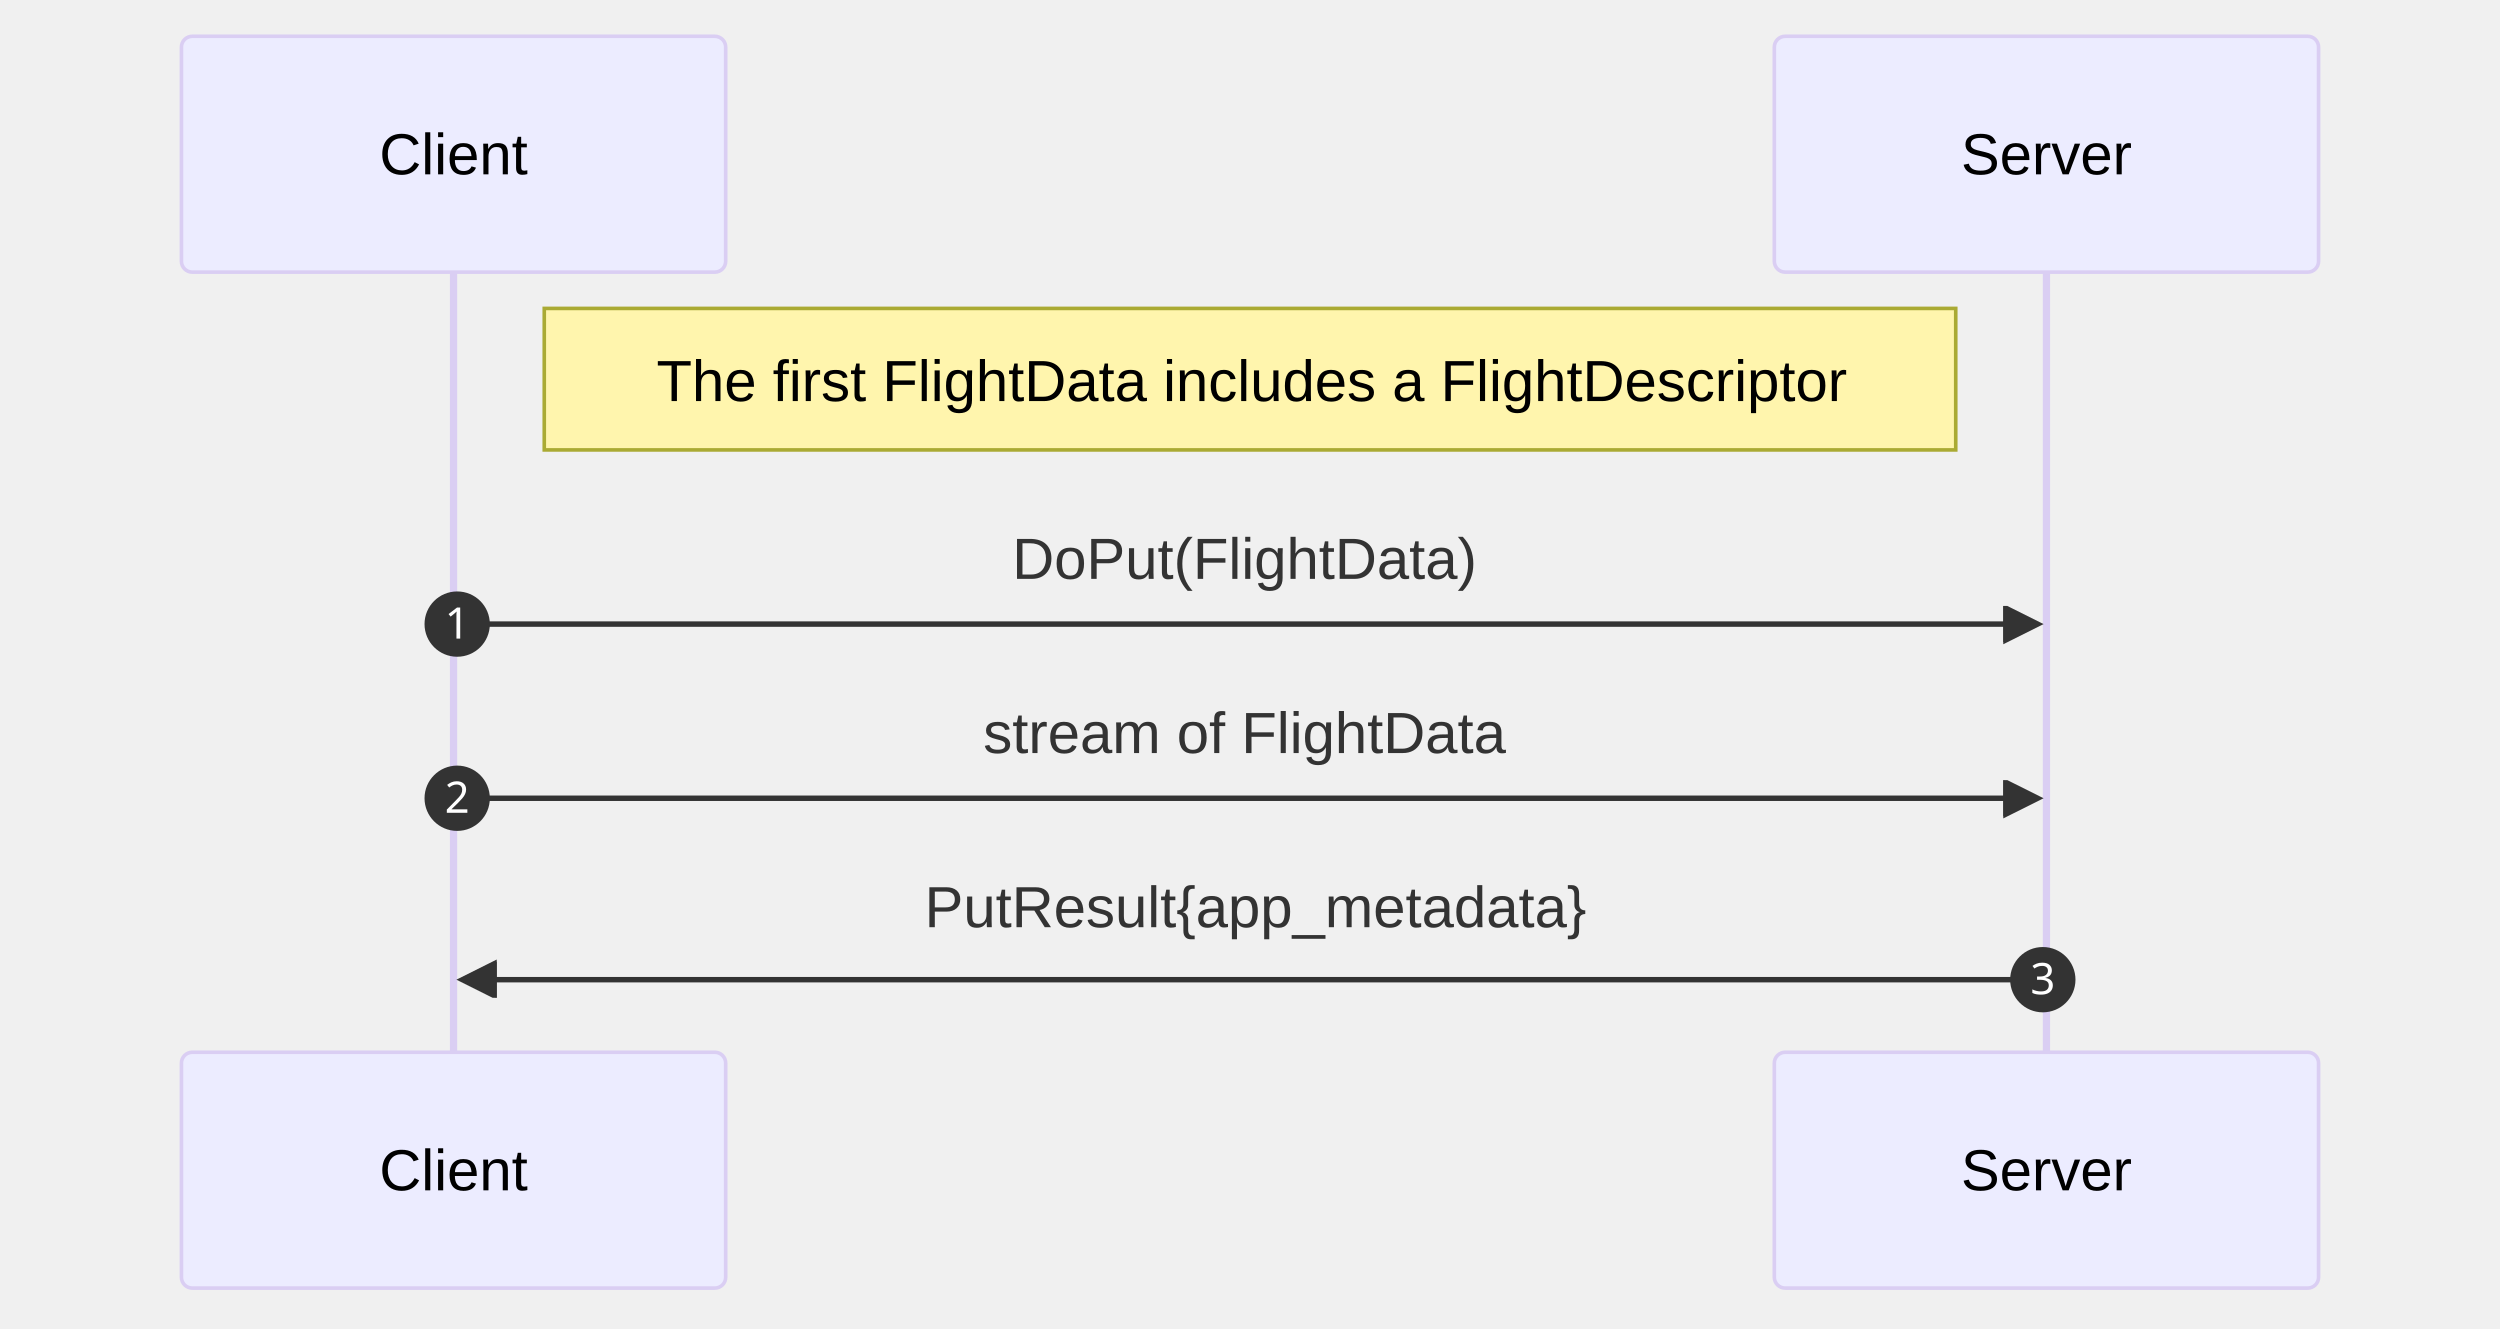
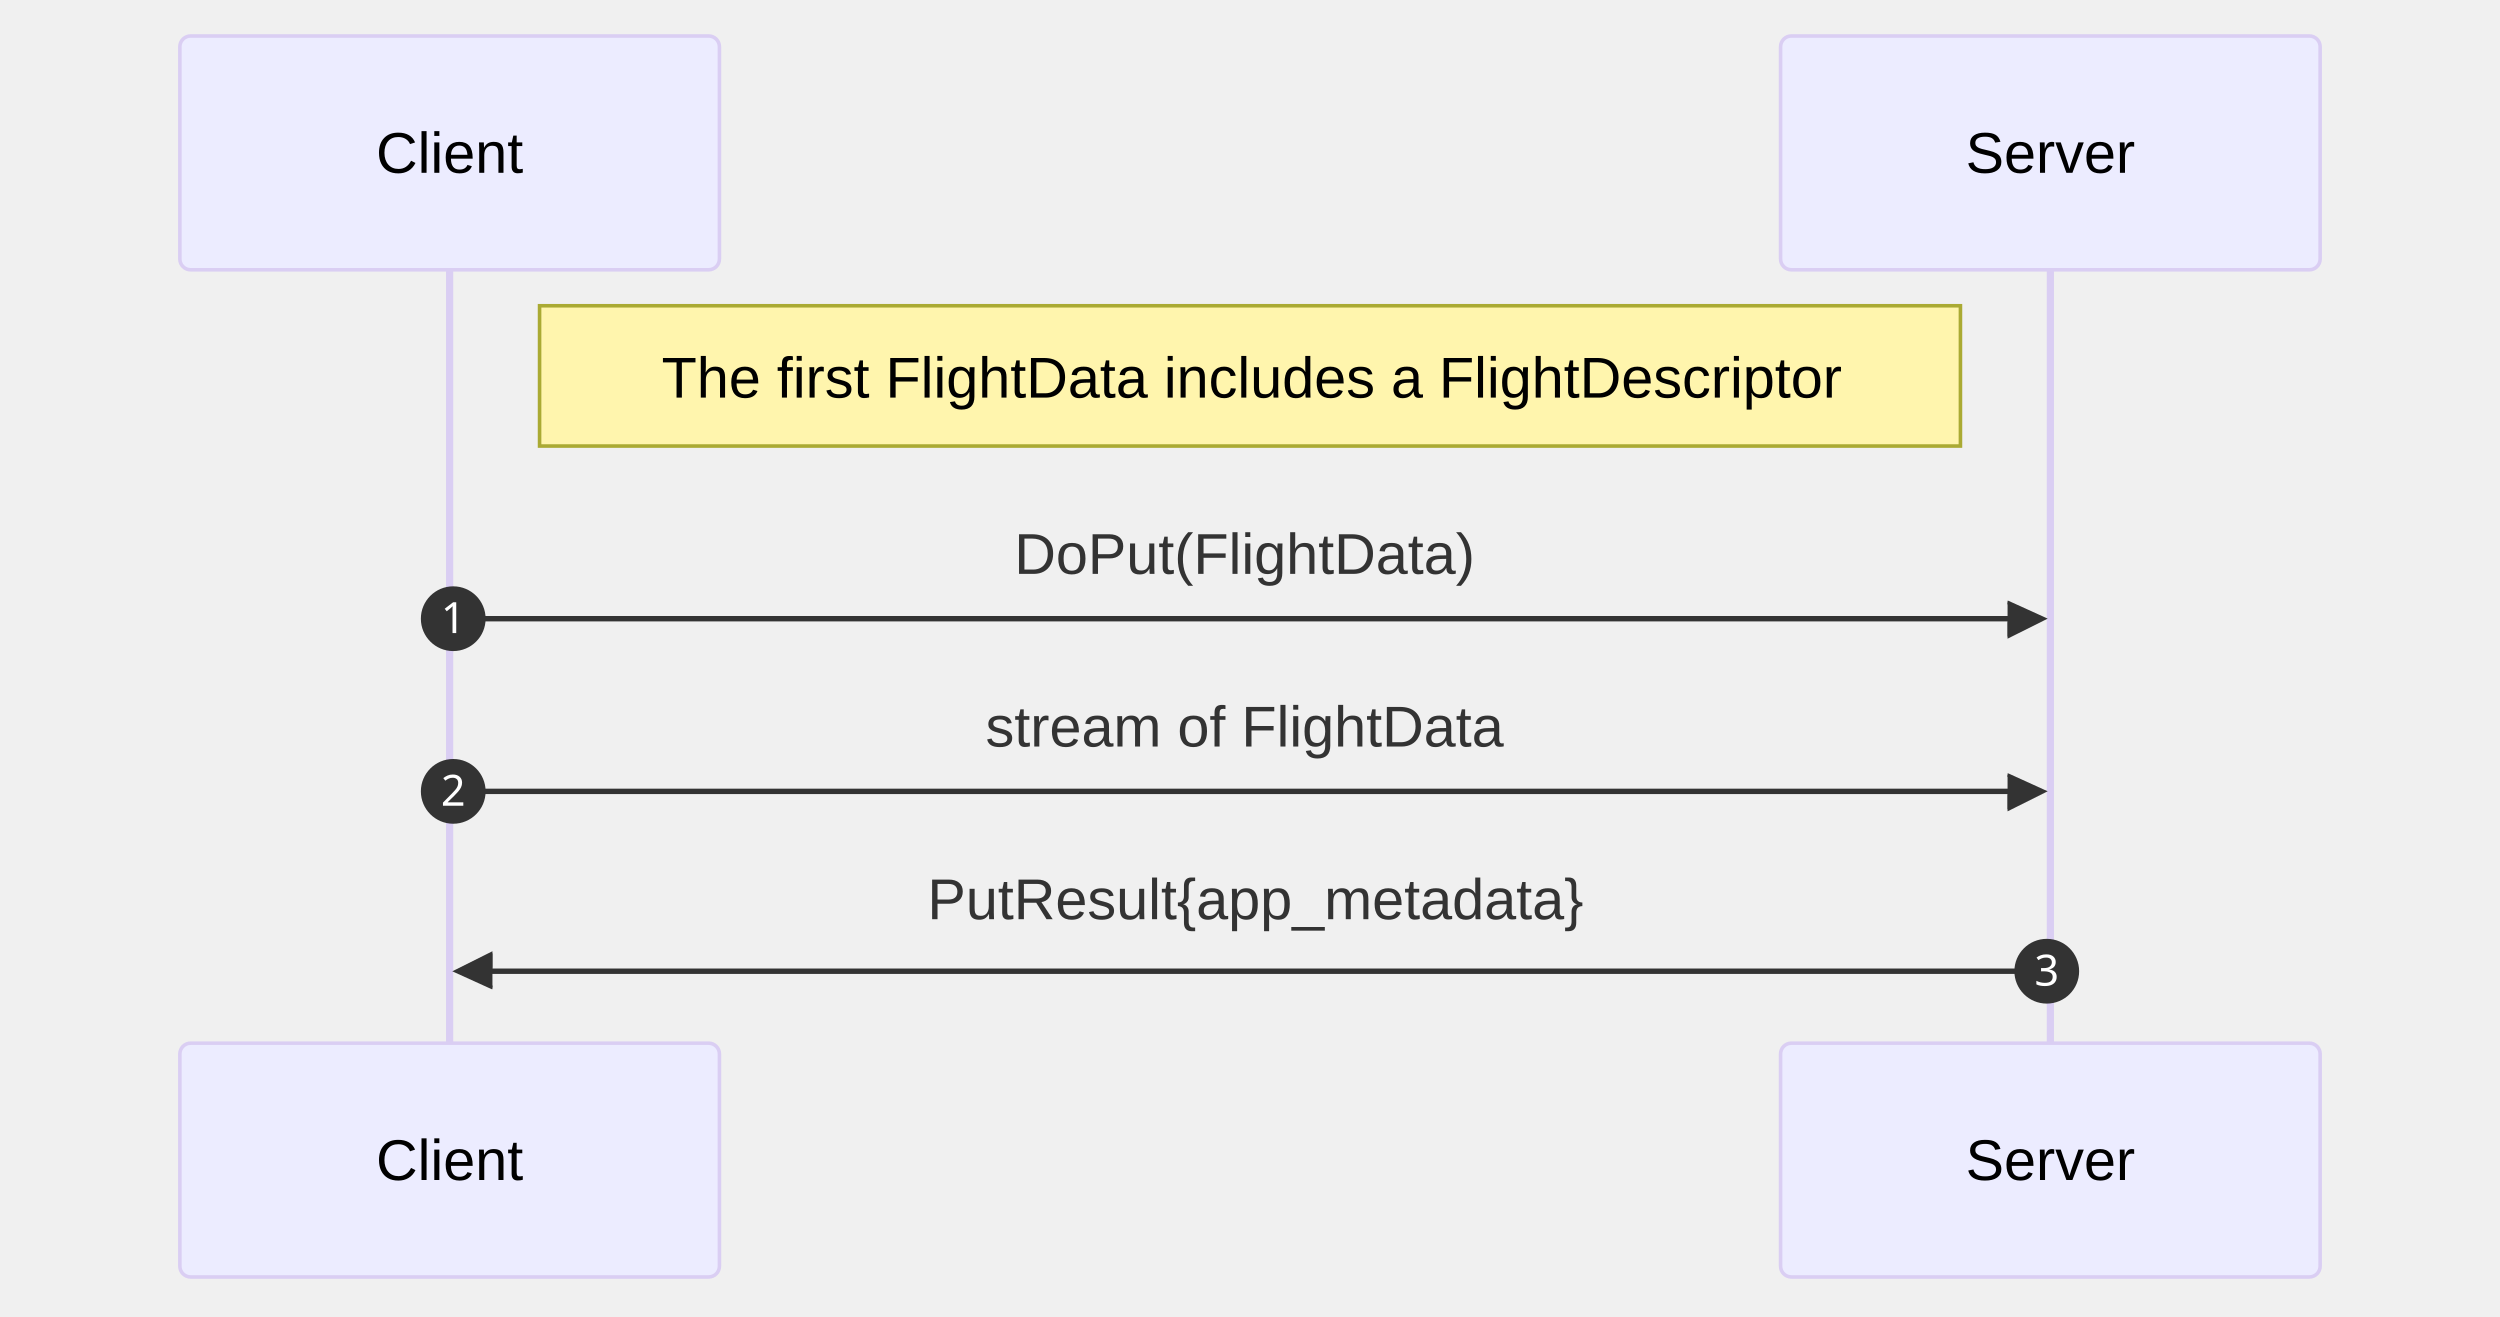
- <svg xmlns="http://www.w3.org/2000/svg" aria-roledescription="sequence" role="graphics-document document" viewBox="-50 -10 689 366" style="max-width: 689px; background-color: white;" width="100%" id="my-svg">
+ <svg xmlns="http://www.w3.org/2000/svg" aria-roledescription="sequence" role="graphics-document document" viewBox="-50 -10 695 366" style="max-width: 695px; background-color: white;" width="100%" id="my-svg">
  <g>
-     <rect class="actor actor-bottom" ry="3" rx="3" name="Server" height="65" width="150" stroke="#666" fill="#eaeaea" y="280" x="439" />
-     <text style="text-anchor: middle; font-size: 16px; font-weight: 400;" class="actor" alignment-baseline="central" dominant-baseline="central" y="312.5" x="514">
-       <tspan dy="0" x="514">Server</tspan>
+     <rect class="actor actor-bottom" ry="3" rx="3" name="Server" height="65" width="150" stroke="#666" fill="#eaeaea" y="280" x="445" />
+     <text style="text-anchor: middle; font-size: 16px; font-weight: 400;" class="actor actor-box" alignment-baseline="central" dominant-baseline="central" y="312.5" x="520">
+       <tspan dy="0" x="520">Server</tspan>
    </text>
  </g>
  <g>
    <rect class="actor actor-bottom" ry="3" rx="3" name="Client" height="65" width="150" stroke="#666" fill="#eaeaea" y="280" x="0" />
-     <text style="text-anchor: middle; font-size: 16px; font-weight: 400;" class="actor" alignment-baseline="central" dominant-baseline="central" y="312.5" x="75">
+     <text style="text-anchor: middle; font-size: 16px; font-weight: 400;" class="actor actor-box" alignment-baseline="central" dominant-baseline="central" y="312.5" x="75">
      <tspan dy="0" x="75">Client</tspan>
    </text>
  </g>
  <g>
-     <line stroke="#999" stroke-width="0.5px" class="200" y2="280" x2="514" y1="5" x1="514" id="actor1" />
+     <line name="Server" stroke="#999" stroke-width="0.5px" class="actor-line 200" y2="280" x2="520" y1="65" x1="520" id="actor1" />
    <g id="root-1">
-       <rect class="actor actor-top" ry="3" rx="3" name="Server" height="65" width="150" stroke="#666" fill="#eaeaea" y="0" x="439" />
-       <text style="text-anchor: middle; font-size: 16px; font-weight: 400;" class="actor" alignment-baseline="central" dominant-baseline="central" y="32.5" x="514">
-         <tspan dy="0" x="514">Server</tspan>
+       <rect class="actor actor-top" ry="3" rx="3" name="Server" height="65" width="150" stroke="#666" fill="#eaeaea" y="0" x="445" />
+       <text style="text-anchor: middle; font-size: 16px; font-weight: 400;" class="actor actor-box" alignment-baseline="central" dominant-baseline="central" y="32.5" x="520">
+         <tspan dy="0" x="520">Server</tspan>
      </text>
    </g>
  </g>
  <g>
-     <line stroke="#999" stroke-width="0.5px" class="200" y2="280" x2="75" y1="5" x1="75" id="actor0" />
+     <line name="Client" stroke="#999" stroke-width="0.5px" class="actor-line 200" y2="280" x2="75" y1="65" x1="75" id="actor0" />
    <g id="root-0">
      <rect class="actor actor-top" ry="3" rx="3" name="Client" height="65" width="150" stroke="#666" fill="#eaeaea" y="0" x="0" />
-       <text style="text-anchor: middle; font-size: 16px; font-weight: 400;" class="actor" alignment-baseline="central" dominant-baseline="central" y="32.5" x="75">
+       <text style="text-anchor: middle; font-size: 16px; font-weight: 400;" class="actor actor-box" alignment-baseline="central" dominant-baseline="central" y="32.5" x="75">
        <tspan dy="0" x="75">Client</tspan>
      </text>
    </g>
  </g>
-   <style>#my-svg{font-family:"trebuchet ms",verdana,arial,sans-serif;font-size:16px;fill:#333;}#my-svg .error-icon{fill:#552222;}#my-svg .error-text{fill:#552222;stroke:#552222;}#my-svg .edge-thickness-normal{stroke-width:2px;}#my-svg .edge-thickness-thick{stroke-width:3.5px;}#my-svg .edge-pattern-solid{stroke-dasharray:0;}#my-svg .edge-pattern-dashed{stroke-dasharray:3;}#my-svg .edge-pattern-dotted{stroke-dasharray:2;}#my-svg .marker{fill:#333333;stroke:#333333;}#my-svg .marker.cross{stroke:#333333;}#my-svg svg{font-family:"trebuchet ms",verdana,arial,sans-serif;font-size:16px;}#my-svg .actor{stroke:hsl(259.626, 59.777%, 87.902%);fill:#ECECFF;}#my-svg text.actor&gt;tspan{fill:black;stroke:none;}#my-svg .actor-line{stroke:grey;}#my-svg .messageLine0{stroke-width:1.5;stroke-dasharray:none;stroke:#333;}#my-svg .messageLine1{stroke-width:1.5;stroke-dasharray:2,2;stroke:#333;}#my-svg #arrowhead path{fill:#333;stroke:#333;}#my-svg .sequenceNumber{fill:white;}#my-svg #sequencenumber{fill:#333;}#my-svg #crosshead path{fill:#333;stroke:#333;}#my-svg .messageText{fill:#333;stroke:none;}#my-svg .labelBox{stroke:hsl(259.626, 59.777%, 87.902%);fill:#ECECFF;}#my-svg .labelText,#my-svg .labelText&gt;tspan{fill:black;stroke:none;}#my-svg .loopText,#my-svg .loopText&gt;tspan{fill:black;stroke:none;}#my-svg .loopLine{stroke-width:2px;stroke-dasharray:2,2;stroke:hsl(259.626, 59.777%, 87.902%);fill:hsl(259.626, 59.777%, 87.902%);}#my-svg .note{stroke:#aaaa33;fill:#fff5ad;}#my-svg .noteText,#my-svg .noteText&gt;tspan{fill:black;stroke:none;}#my-svg .activation0{fill:#f4f4f4;stroke:#666;}#my-svg .activation1{fill:#f4f4f4;stroke:#666;}#my-svg .activation2{fill:#f4f4f4;stroke:#666;}#my-svg .actorPopupMenu{position:absolute;}#my-svg .actorPopupMenuPanel{position:absolute;fill:#ECECFF;box-shadow:0px 8px 16px 0px rgba(0,0,0,0.2);filter:drop-shadow(3px 5px 2px rgb(0 0 0 / 0.4));}#my-svg .actor-man line{stroke:hsl(259.626, 59.777%, 87.902%);fill:#ECECFF;}#my-svg .actor-man circle,#my-svg line{stroke:hsl(259.626, 59.777%, 87.902%);fill:#ECECFF;stroke-width:2px;}#my-svg :root{--mermaid-font-family:"trebuchet ms",verdana,arial,sans-serif;}</style>
+   <style>#my-svg{font-family:"trebuchet ms",verdana,arial,sans-serif;font-size:16px;fill:#333;}#my-svg .error-icon{fill:#552222;}#my-svg .error-text{fill:#552222;stroke:#552222;}#my-svg .edge-thickness-normal{stroke-width:1px;}#my-svg .edge-thickness-thick{stroke-width:3.5px;}#my-svg .edge-pattern-solid{stroke-dasharray:0;}#my-svg .edge-thickness-invisible{stroke-width:0;fill:none;}#my-svg .edge-pattern-dashed{stroke-dasharray:3;}#my-svg .edge-pattern-dotted{stroke-dasharray:2;}#my-svg .marker{fill:#333333;stroke:#333333;}#my-svg .marker.cross{stroke:#333333;}#my-svg svg{font-family:"trebuchet ms",verdana,arial,sans-serif;font-size:16px;}#my-svg p{margin:0;}#my-svg .actor{stroke:hsl(259.626, 59.777%, 87.902%);fill:#ECECFF;}#my-svg text.actor&gt;tspan{fill:black;stroke:none;}#my-svg .actor-line{stroke:hsl(259.626, 59.777%, 87.902%);}#my-svg .messageLine0{stroke-width:1.5;stroke-dasharray:none;stroke:#333;}#my-svg .messageLine1{stroke-width:1.5;stroke-dasharray:2,2;stroke:#333;}#my-svg #arrowhead path{fill:#333;stroke:#333;}#my-svg .sequenceNumber{fill:white;}#my-svg #sequencenumber{fill:#333;}#my-svg #crosshead path{fill:#333;stroke:#333;}#my-svg .messageText{fill:#333;stroke:none;}#my-svg .labelBox{stroke:hsl(259.626, 59.777%, 87.902%);fill:#ECECFF;}#my-svg .labelText,#my-svg .labelText&gt;tspan{fill:black;stroke:none;}#my-svg .loopText,#my-svg .loopText&gt;tspan{fill:black;stroke:none;}#my-svg .loopLine{stroke-width:2px;stroke-dasharray:2,2;stroke:hsl(259.626, 59.777%, 87.902%);fill:hsl(259.626, 59.777%, 87.902%);}#my-svg .note{stroke:#aaaa33;fill:#fff5ad;}#my-svg .noteText,#my-svg .noteText&gt;tspan{fill:black;stroke:none;}#my-svg .activation0{fill:#f4f4f4;stroke:#666;}#my-svg .activation1{fill:#f4f4f4;stroke:#666;}#my-svg .activation2{fill:#f4f4f4;stroke:#666;}#my-svg .actorPopupMenu{position:absolute;}#my-svg .actorPopupMenuPanel{position:absolute;fill:#ECECFF;box-shadow:0px 8px 16px 0px rgba(0,0,0,0.2);filter:drop-shadow(3px 5px 2px rgb(0 0 0 / 0.4));}#my-svg .actor-man line{stroke:hsl(259.626, 59.777%, 87.902%);fill:#ECECFF;}#my-svg .actor-man circle,#my-svg line{stroke:hsl(259.626, 59.777%, 87.902%);fill:#ECECFF;stroke-width:2px;}#my-svg :root{--mermaid-font-family:"trebuchet ms",verdana,arial,sans-serif;}</style>
  <g />
  <defs>
    <symbol height="24" width="24" id="computer">
      <path d="M2 2v13h20v-13h-20zm18 11h-16v-9h16v9zm-10.228 6l.466-1h3.524l.467 1h-4.457zm14.228 3h-24l2-6h2.104l-1.33 4h18.45l-1.297-4h2.073l2 6zm-5-10h-14v-7h14v7z" transform="scale(.5)" />
    </symbol>
  </defs>
  <defs>
    <symbol clip-rule="evenodd" fill-rule="evenodd" id="database">
      <path d="M12.258.001l.256.004.255.005.253.008.251.01.249.012.247.015.246.016.242.019.241.02.239.023.236.024.233.027.231.028.229.031.225.032.223.034.22.036.217.038.214.04.211.041.208.043.205.045.201.046.198.048.194.05.191.051.187.053.183.054.18.056.175.057.172.059.168.06.163.061.16.063.155.064.15.066.074.033.073.033.071.034.07.034.069.035.068.035.067.035.066.035.064.036.064.036.062.036.06.036.06.037.058.037.058.037.055.038.055.038.053.038.052.038.051.039.05.039.048.039.047.039.045.04.044.04.043.04.041.04.04.041.039.041.037.041.036.041.034.041.033.042.032.042.03.042.029.042.027.042.026.043.024.043.023.043.021.043.02.043.018.044.017.043.015.044.013.044.012.044.011.045.009.044.007.045.006.045.004.045.002.045.001.045v17l-.001.045-.002.045-.004.045-.006.045-.007.045-.009.044-.011.045-.012.044-.013.044-.015.044-.017.043-.018.044-.02.043-.021.043-.023.043-.024.043-.026.043-.027.042-.029.042-.03.042-.032.042-.033.042-.034.041-.036.041-.037.041-.039.041-.04.041-.041.04-.043.04-.044.04-.045.04-.047.039-.048.039-.05.039-.051.039-.052.038-.053.038-.055.038-.055.038-.058.037-.058.037-.06.037-.06.036-.062.036-.064.036-.064.036-.066.035-.067.035-.068.035-.069.035-.07.034-.071.034-.073.033-.074.033-.15.066-.155.064-.16.063-.163.061-.168.06-.172.059-.175.057-.18.056-.183.054-.187.053-.191.051-.194.05-.198.048-.201.046-.205.045-.208.043-.211.041-.214.04-.217.038-.22.036-.223.034-.225.032-.229.031-.231.028-.233.027-.236.024-.239.023-.241.02-.242.019-.246.016-.247.015-.249.012-.251.01-.253.008-.255.005-.256.004-.258.001-.258-.001-.256-.004-.255-.005-.253-.008-.251-.01-.249-.012-.247-.015-.245-.016-.243-.019-.241-.02-.238-.023-.236-.024-.234-.027-.231-.028-.228-.031-.226-.032-.223-.034-.22-.036-.217-.038-.214-.04-.211-.041-.208-.043-.204-.045-.201-.046-.198-.048-.195-.05-.19-.051-.187-.053-.184-.054-.179-.056-.176-.057-.172-.059-.167-.06-.164-.061-.159-.063-.155-.064-.151-.066-.074-.033-.072-.033-.072-.034-.07-.034-.069-.035-.068-.035-.067-.035-.066-.035-.064-.036-.063-.036-.062-.036-.061-.036-.06-.037-.058-.037-.057-.037-.056-.038-.055-.038-.053-.038-.052-.038-.051-.039-.049-.039-.049-.039-.046-.039-.046-.04-.044-.04-.043-.04-.041-.04-.04-.041-.039-.041-.037-.041-.036-.041-.034-.041-.033-.042-.032-.042-.03-.042-.029-.042-.027-.042-.026-.043-.024-.043-.023-.043-.021-.043-.02-.043-.018-.044-.017-.043-.015-.044-.013-.044-.012-.044-.011-.045-.009-.044-.007-.045-.006-.045-.004-.045-.002-.045-.001-.045v-17l.001-.045.002-.045.004-.045.006-.045.007-.045.009-.044.011-.045.012-.044.013-.044.015-.044.017-.043.018-.044.02-.043.021-.043.023-.043.024-.043.026-.043.027-.042.029-.042.03-.042.032-.042.033-.042.034-.041.036-.041.037-.041.039-.041.04-.041.041-.04.043-.04.044-.04.046-.04.046-.039.049-.039.049-.039.051-.039.052-.038.053-.038.055-.038.056-.038.057-.037.058-.037.06-.037.061-.036.062-.036.063-.036.064-.036.066-.035.067-.035.068-.035.069-.035.07-.034.072-.034.072-.033.074-.033.151-.066.155-.064.159-.063.164-.061.167-.06.172-.059.176-.057.179-.056.184-.054.187-.053.19-.051.195-.05.198-.048.201-.046.204-.045.208-.043.211-.041.214-.04.217-.038.22-.036.223-.034.226-.032.228-.031.231-.028.234-.027.236-.024.238-.023.241-.02.243-.019.245-.016.247-.015.249-.012.251-.01.253-.008.255-.005.256-.004.258-.001.258.001zm-9.258 20.499v.01l.001.021.003.021.004.022.005.021.006.022.007.022.009.023.01.022.011.023.012.023.013.023.015.023.016.024.017.023.018.024.019.024.021.024.022.025.023.024.024.025.052.049.056.05.061.051.066.051.07.051.075.051.079.052.084.052.088.052.092.052.097.052.102.051.105.052.11.052.114.051.119.051.123.051.127.05.131.05.135.05.139.048.144.049.147.047.152.047.155.047.16.045.163.045.167.043.171.043.176.041.178.041.183.039.187.039.19.037.194.035.197.035.202.033.204.031.209.03.212.029.216.027.219.025.222.024.226.021.23.02.233.018.236.016.24.015.243.012.246.01.249.008.253.005.256.004.259.001.26-.001.257-.004.254-.005.25-.008.247-.011.244-.012.241-.014.237-.016.233-.018.231-.021.226-.021.224-.024.22-.026.216-.027.212-.028.21-.031.205-.031.202-.034.198-.034.194-.036.191-.037.187-.039.183-.04.179-.04.175-.042.172-.043.168-.044.163-.045.16-.046.155-.046.152-.047.148-.048.143-.049.139-.049.136-.05.131-.05.126-.05.123-.051.118-.052.114-.051.11-.052.106-.052.101-.052.096-.052.092-.052.088-.053.083-.051.079-.052.074-.052.07-.051.065-.051.06-.051.056-.05.051-.05.023-.024.023-.025.021-.024.02-.024.019-.024.018-.024.017-.024.015-.023.014-.024.013-.023.012-.023.01-.023.01-.022.008-.022.006-.022.006-.022.004-.022.004-.021.001-.021.001-.021v-4.127l-.077.055-.08.053-.083.054-.085.053-.087.052-.09.052-.093.051-.095.05-.097.05-.1.049-.102.049-.105.048-.106.047-.109.047-.111.046-.114.045-.115.045-.118.044-.12.043-.122.042-.124.042-.126.041-.128.04-.13.04-.132.038-.134.038-.135.037-.138.037-.139.035-.142.035-.143.034-.144.033-.147.032-.148.031-.15.03-.151.03-.153.029-.154.027-.156.027-.158.026-.159.025-.161.024-.162.023-.163.022-.165.021-.166.02-.167.019-.169.018-.169.017-.171.016-.173.015-.173.014-.175.013-.175.012-.177.011-.178.01-.179.008-.179.008-.181.006-.182.005-.182.004-.184.003-.184.002h-.37l-.184-.002-.184-.003-.182-.004-.182-.005-.181-.006-.179-.008-.179-.008-.178-.01-.176-.011-.176-.012-.175-.013-.173-.014-.172-.015-.171-.016-.17-.017-.169-.018-.167-.019-.166-.02-.165-.021-.163-.022-.162-.023-.161-.024-.159-.025-.157-.026-.156-.027-.155-.027-.153-.029-.151-.03-.15-.03-.148-.031-.146-.032-.145-.033-.143-.034-.141-.035-.14-.035-.137-.037-.136-.037-.134-.038-.132-.038-.13-.04-.128-.04-.126-.041-.124-.042-.122-.042-.12-.044-.117-.043-.116-.045-.113-.045-.112-.046-.109-.047-.106-.047-.105-.048-.102-.049-.1-.049-.097-.05-.095-.05-.093-.052-.09-.051-.087-.052-.085-.053-.083-.054-.08-.054-.077-.054v4.127zm0-5.654v.011l.001.021.003.021.004.021.005.022.006.022.007.022.009.022.01.022.011.023.012.023.013.023.015.024.016.023.017.024.018.024.019.024.021.024.022.024.023.025.024.024.052.05.056.05.061.05.066.051.07.051.075.052.079.051.084.052.088.052.092.052.097.052.102.052.105.052.11.051.114.051.119.052.123.05.127.051.131.05.135.049.139.049.144.048.147.048.152.047.155.046.16.045.163.045.167.044.171.042.176.042.178.04.183.04.187.038.19.037.194.036.197.034.202.033.204.032.209.03.212.028.216.027.219.025.222.024.226.022.23.02.233.018.236.016.24.014.243.012.246.01.249.008.253.006.256.003.259.001.26-.001.257-.003.254-.006.25-.008.247-.01.244-.012.241-.015.237-.016.233-.018.231-.02.226-.022.224-.024.22-.025.216-.027.212-.029.21-.03.205-.032.202-.033.198-.035.194-.036.191-.037.187-.039.183-.039.179-.041.175-.042.172-.043.168-.044.163-.045.16-.045.155-.047.152-.047.148-.048.143-.048.139-.05.136-.049.131-.05.126-.051.123-.051.118-.051.114-.052.11-.052.106-.052.101-.052.096-.052.092-.052.088-.052.083-.052.079-.052.074-.051.07-.052.065-.051.06-.05.056-.051.051-.049.023-.025.023-.024.021-.025.02-.024.019-.024.018-.024.017-.024.015-.023.014-.023.013-.024.012-.022.01-.023.01-.023.008-.022.006-.022.006-.022.004-.021.004-.022.001-.021.001-.021v-4.139l-.077.054-.08.054-.083.054-.085.052-.087.053-.09.051-.093.051-.095.051-.097.05-.1.049-.102.049-.105.048-.106.047-.109.047-.111.046-.114.045-.115.044-.118.044-.12.044-.122.042-.124.042-.126.041-.128.04-.13.039-.132.039-.134.038-.135.037-.138.036-.139.036-.142.035-.143.033-.144.033-.147.033-.148.031-.15.03-.151.03-.153.028-.154.028-.156.027-.158.026-.159.025-.161.024-.162.023-.163.022-.165.021-.166.02-.167.019-.169.018-.169.017-.171.016-.173.015-.173.014-.175.013-.175.012-.177.011-.178.009-.179.009-.179.007-.181.007-.182.005-.182.004-.184.003-.184.002h-.37l-.184-.002-.184-.003-.182-.004-.182-.005-.181-.007-.179-.007-.179-.009-.178-.009-.176-.011-.176-.012-.175-.013-.173-.014-.172-.015-.171-.016-.17-.017-.169-.018-.167-.019-.166-.02-.165-.021-.163-.022-.162-.023-.161-.024-.159-.025-.157-.026-.156-.027-.155-.028-.153-.028-.151-.03-.15-.03-.148-.031-.146-.033-.145-.033-.143-.033-.141-.035-.14-.036-.137-.036-.136-.037-.134-.038-.132-.039-.13-.039-.128-.04-.126-.041-.124-.042-.122-.043-.12-.043-.117-.044-.116-.044-.113-.046-.112-.046-.109-.046-.106-.047-.105-.048-.102-.049-.1-.049-.097-.05-.095-.051-.093-.051-.09-.051-.087-.053-.085-.052-.083-.054-.08-.054-.077-.054v4.139zm0-5.666v.011l.001.02.003.022.004.021.005.022.006.021.007.022.009.023.01.022.011.023.012.023.013.023.015.023.016.024.017.024.018.023.019.024.021.025.022.024.023.024.024.025.052.05.056.05.061.05.066.051.07.051.075.052.079.051.084.052.088.052.092.052.097.052.102.052.105.051.11.052.114.051.119.051.123.051.127.05.131.05.135.05.139.049.144.048.147.048.152.047.155.046.16.045.163.045.167.043.171.043.176.042.178.04.183.04.187.038.19.037.194.036.197.034.202.033.204.032.209.03.212.028.216.027.219.025.222.024.226.021.23.02.233.018.236.017.24.014.243.012.246.01.249.008.253.006.256.003.259.001.26-.001.257-.003.254-.006.25-.008.247-.01.244-.013.241-.014.237-.016.233-.018.231-.02.226-.022.224-.024.22-.025.216-.027.212-.029.21-.03.205-.032.202-.033.198-.035.194-.036.191-.037.187-.039.183-.039.179-.041.175-.042.172-.043.168-.044.163-.045.16-.045.155-.047.152-.047.148-.048.143-.049.139-.049.136-.049.131-.051.126-.05.123-.051.118-.052.114-.051.11-.052.106-.052.101-.052.096-.052.092-.052.088-.052.083-.052.079-.052.074-.052.07-.051.065-.051.06-.051.056-.05.051-.049.023-.025.023-.025.021-.024.02-.024.019-.024.018-.024.017-.024.015-.023.014-.024.013-.023.012-.023.01-.022.01-.023.008-.022.006-.022.006-.022.004-.022.004-.021.001-.021.001-.021v-4.153l-.077.054-.08.054-.083.053-.085.053-.087.053-.09.051-.093.051-.095.051-.097.05-.1.049-.102.048-.105.048-.106.048-.109.046-.111.046-.114.046-.115.044-.118.044-.12.043-.122.043-.124.042-.126.041-.128.04-.13.039-.132.039-.134.038-.135.037-.138.036-.139.036-.142.034-.143.034-.144.033-.147.032-.148.032-.15.03-.151.03-.153.028-.154.028-.156.027-.158.026-.159.024-.161.024-.162.023-.163.023-.165.021-.166.02-.167.019-.169.018-.169.017-.171.016-.173.015-.173.014-.175.013-.175.012-.177.01-.178.01-.179.009-.179.007-.181.006-.182.006-.182.004-.184.003-.184.001-.185.001-.185-.001-.184-.001-.184-.003-.182-.004-.182-.006-.181-.006-.179-.007-.179-.009-.178-.01-.176-.01-.176-.012-.175-.013-.173-.014-.172-.015-.171-.016-.17-.017-.169-.018-.167-.019-.166-.02-.165-.021-.163-.023-.162-.023-.161-.024-.159-.024-.157-.026-.156-.027-.155-.028-.153-.028-.151-.03-.15-.03-.148-.032-.146-.032-.145-.033-.143-.034-.141-.034-.14-.036-.137-.036-.136-.037-.134-.038-.132-.039-.13-.039-.128-.041-.126-.041-.124-.041-.122-.043-.12-.043-.117-.044-.116-.044-.113-.046-.112-.046-.109-.046-.106-.048-.105-.048-.102-.048-.1-.05-.097-.049-.095-.051-.093-.051-.09-.052-.087-.052-.085-.053-.083-.053-.08-.054-.077-.054v4.153zm8.74-8.179l-.257.004-.254.005-.25.008-.247.011-.244.012-.241.014-.237.016-.233.018-.231.021-.226.022-.224.023-.22.026-.216.027-.212.028-.21.031-.205.032-.202.033-.198.034-.194.036-.191.038-.187.038-.183.04-.179.041-.175.042-.172.043-.168.043-.163.045-.16.046-.155.046-.152.048-.148.048-.143.048-.139.049-.136.05-.131.05-.126.051-.123.051-.118.051-.114.052-.11.052-.106.052-.101.052-.096.052-.092.052-.088.052-.083.052-.079.052-.074.051-.07.052-.065.051-.06.05-.056.05-.051.05-.023.025-.023.024-.021.024-.02.025-.019.024-.018.024-.017.023-.015.024-.014.023-.013.023-.012.023-.01.023-.01.022-.008.022-.006.023-.006.021-.004.022-.004.021-.001.021-.001.021.001.021.001.021.004.021.004.022.006.021.006.023.008.022.01.022.01.023.012.023.013.023.014.023.015.024.017.023.018.024.019.024.02.025.021.024.023.024.023.025.051.05.056.05.06.05.065.051.07.052.074.051.079.052.083.052.088.052.092.052.096.052.101.052.106.052.11.052.114.052.118.051.123.051.126.051.131.05.136.05.139.049.143.048.148.048.152.048.155.046.16.046.163.045.168.043.172.043.175.042.179.041.183.04.187.038.191.038.194.036.198.034.202.033.205.032.21.031.212.028.216.027.22.026.224.023.226.022.231.021.233.018.237.016.241.014.244.012.247.011.25.008.254.005.257.004.26.001.26-.001.257-.004.254-.005.25-.008.247-.011.244-.012.241-.014.237-.016.233-.018.231-.021.226-.022.224-.023.22-.026.216-.027.212-.028.21-.031.205-.032.202-.033.198-.034.194-.036.191-.038.187-.038.183-.04.179-.041.175-.042.172-.043.168-.043.163-.045.16-.046.155-.046.152-.048.148-.048.143-.048.139-.049.136-.05.131-.05.126-.051.123-.051.118-.051.114-.052.11-.052.106-.052.101-.052.096-.052.092-.052.088-.052.083-.052.079-.052.074-.051.07-.052.065-.051.06-.05.056-.05.051-.05.023-.025.023-.024.021-.024.02-.025.019-.024.018-.024.017-.023.015-.024.014-.023.013-.023.012-.023.01-.023.01-.022.008-.022.006-.023.006-.021.004-.022.004-.021.001-.021.001-.021-.001-.021-.001-.021-.004-.021-.004-.022-.006-.021-.006-.023-.008-.022-.01-.022-.01-.023-.012-.023-.013-.023-.014-.023-.015-.024-.017-.023-.018-.024-.019-.024-.02-.025-.021-.024-.023-.024-.023-.025-.051-.05-.056-.05-.06-.05-.065-.051-.07-.052-.074-.051-.079-.052-.083-.052-.088-.052-.092-.052-.096-.052-.101-.052-.106-.052-.11-.052-.114-.052-.118-.051-.123-.051-.126-.051-.131-.05-.136-.05-.139-.049-.143-.048-.148-.048-.152-.048-.155-.046-.16-.046-.163-.045-.168-.043-.172-.043-.175-.042-.179-.041-.183-.04-.187-.038-.191-.038-.194-.036-.198-.034-.202-.033-.205-.032-.21-.031-.212-.028-.216-.027-.22-.026-.224-.023-.226-.022-.231-.021-.233-.018-.237-.016-.241-.014-.244-.012-.247-.011-.25-.008-.254-.005-.257-.004-.26-.001-.26.001z" transform="scale(.5)" />
    </symbol>
  </defs>
  <defs>
    <symbol height="24" width="24" id="clock">
      <path d="M12 2c5.514 0 10 4.486 10 10s-4.486 10-10 10-10-4.486-10-10 4.486-10 10-10zm0-2c-6.627 0-12 5.373-12 12s5.373 12 12 12 12-5.373 12-12-5.373-12-12-12zm5.848 12.459c.202.038.202.333.001.372-1.907.361-6.045 1.111-6.547 1.111-.719 0-1.301-.582-1.301-1.301 0-.512.77-5.447 1.125-7.445.034-.192.312-.181.343.014l.985 6.238 5.394 1.011z" transform="scale(.5)" />
    </symbol>
  </defs>
  <defs>
-     <marker orient="auto" markerHeight="12" markerWidth="12" markerUnits="userSpaceOnUse" refY="5" refX="7.9" id="arrowhead">
-       <path d="M 0 0 L 10 5 L 0 10 z" />
+     <marker orient="auto-start-reverse" markerHeight="12" markerWidth="12" markerUnits="userSpaceOnUse" refY="5" refX="7.9" id="arrowhead">
+       <path d="M -1 0 L 10 5 L 0 10 z" />
    </marker>
  </defs>
  <defs>
    <marker refY="4.5" refX="4" orient="auto" markerHeight="8" markerWidth="15" id="crosshead">
      <path style="stroke-dasharray: 0, 0;" d="M 1,2 L 6,7 M 6,2 L 1,7" stroke-width="1pt" stroke="#000000" fill="none" />
    </marker>
  </defs>
  <defs>
    <marker orient="auto" markerHeight="28" markerWidth="20" refY="7" refX="15.5" id="filled-head">
      <path d="M 18,7 L9,13 L14,7 L9,1 Z" />
    </marker>
  </defs>
  <defs>
    <marker orient="auto" markerHeight="40" markerWidth="60" refY="15" refX="15" id="sequencenumber">
      <circle r="6" cy="15" cx="15" />
    </marker>
  </defs>
  <g>
-     <rect class="note" ry="0" rx="0" height="39" width="389" stroke="#666" fill="#EDF2AE" y="75" x="100" />
-     <text style="font-size: 16px; font-weight: 400;" dy="1em" class="noteText" alignment-baseline="middle" dominant-baseline="middle" text-anchor="middle" y="80" x="295">
-       <tspan x="295">The first FlightData includes a FlightDescriptor</tspan>
+     <rect class="note" height="39" width="395" stroke="#666" fill="#EDF2AE" y="75" x="100" />
+     <text style="font-size: 16px; font-weight: 400;" dy="1em" class="noteText" alignment-baseline="middle" dominant-baseline="middle" text-anchor="middle" y="80" x="298">
+       <tspan x="298">The first FlightData includes a FlightDescriptor</tspan>
    </text>
  </g>
-   <text style="font-size: 16px; font-weight: 400;" dy="1em" class="messageText" alignment-baseline="middle" dominant-baseline="middle" text-anchor="middle" y="129" x="293">DoPut(FlightData)</text>
-   <line style="fill: none;" marker-start="url(#sequencenumber)" marker-end="url(#arrowhead)" stroke="none" stroke-width="2" class="messageLine0" y2="162" x2="510" y1="162" x1="76" />
+   <text style="font-size: 16px; font-weight: 400;" dy="1em" class="messageText" alignment-baseline="middle" dominant-baseline="middle" text-anchor="middle" y="129" x="296">DoPut(FlightData)</text>
+   <line style="fill: none;" marker-start="url(#sequencenumber)" marker-end="url(#arrowhead)" stroke="none" stroke-width="2" class="messageLine0" y2="162" x2="516" y1="162" x1="76" />
  <text class="sequenceNumber" text-anchor="middle" font-size="12px" font-family="sans-serif" y="166" x="76">1</text>
-   <text style="font-size: 16px; font-weight: 400;" dy="1em" class="messageText" alignment-baseline="middle" dominant-baseline="middle" text-anchor="middle" y="177" x="293">stream of FlightData</text>
-   <line style="fill: none;" marker-start="url(#sequencenumber)" marker-end="url(#arrowhead)" stroke="none" stroke-width="2" class="messageLine0" y2="210" x2="510" y1="210" x1="76" />
+   <text style="font-size: 16px; font-weight: 400;" dy="1em" class="messageText" alignment-baseline="middle" dominant-baseline="middle" text-anchor="middle" y="177" x="296">stream of FlightData</text>
+   <line style="fill: none;" marker-start="url(#sequencenumber)" marker-end="url(#arrowhead)" stroke="none" stroke-width="2" class="messageLine0" y2="210" x2="516" y1="210" x1="76" />
  <text class="sequenceNumber" text-anchor="middle" font-size="12px" font-family="sans-serif" y="214" x="76">2</text>
-   <text style="font-size: 16px; font-weight: 400;" dy="1em" class="messageText" alignment-baseline="middle" dominant-baseline="middle" text-anchor="middle" y="225" x="296">PutResult{app_metadata}</text>
-   <line style="fill: none;" marker-start="url(#sequencenumber)" marker-end="url(#arrowhead)" stroke="none" stroke-width="2" class="messageLine0" y2="260" x2="79" y1="260" x1="513" />
-   <text class="sequenceNumber" text-anchor="middle" font-size="12px" font-family="sans-serif" y="264" x="513">3</text>
+   <text style="font-size: 16px; font-weight: 400;" dy="1em" class="messageText" alignment-baseline="middle" dominant-baseline="middle" text-anchor="middle" y="225" x="299">PutResult{app_metadata}</text>
+   <line style="fill: none;" marker-start="url(#sequencenumber)" marker-end="url(#arrowhead)" stroke="none" stroke-width="2" class="messageLine0" y2="260" x2="79" y1="260" x1="519" />
+   <text class="sequenceNumber" text-anchor="middle" font-size="12px" font-family="sans-serif" y="264" x="519">3</text>
</svg>
